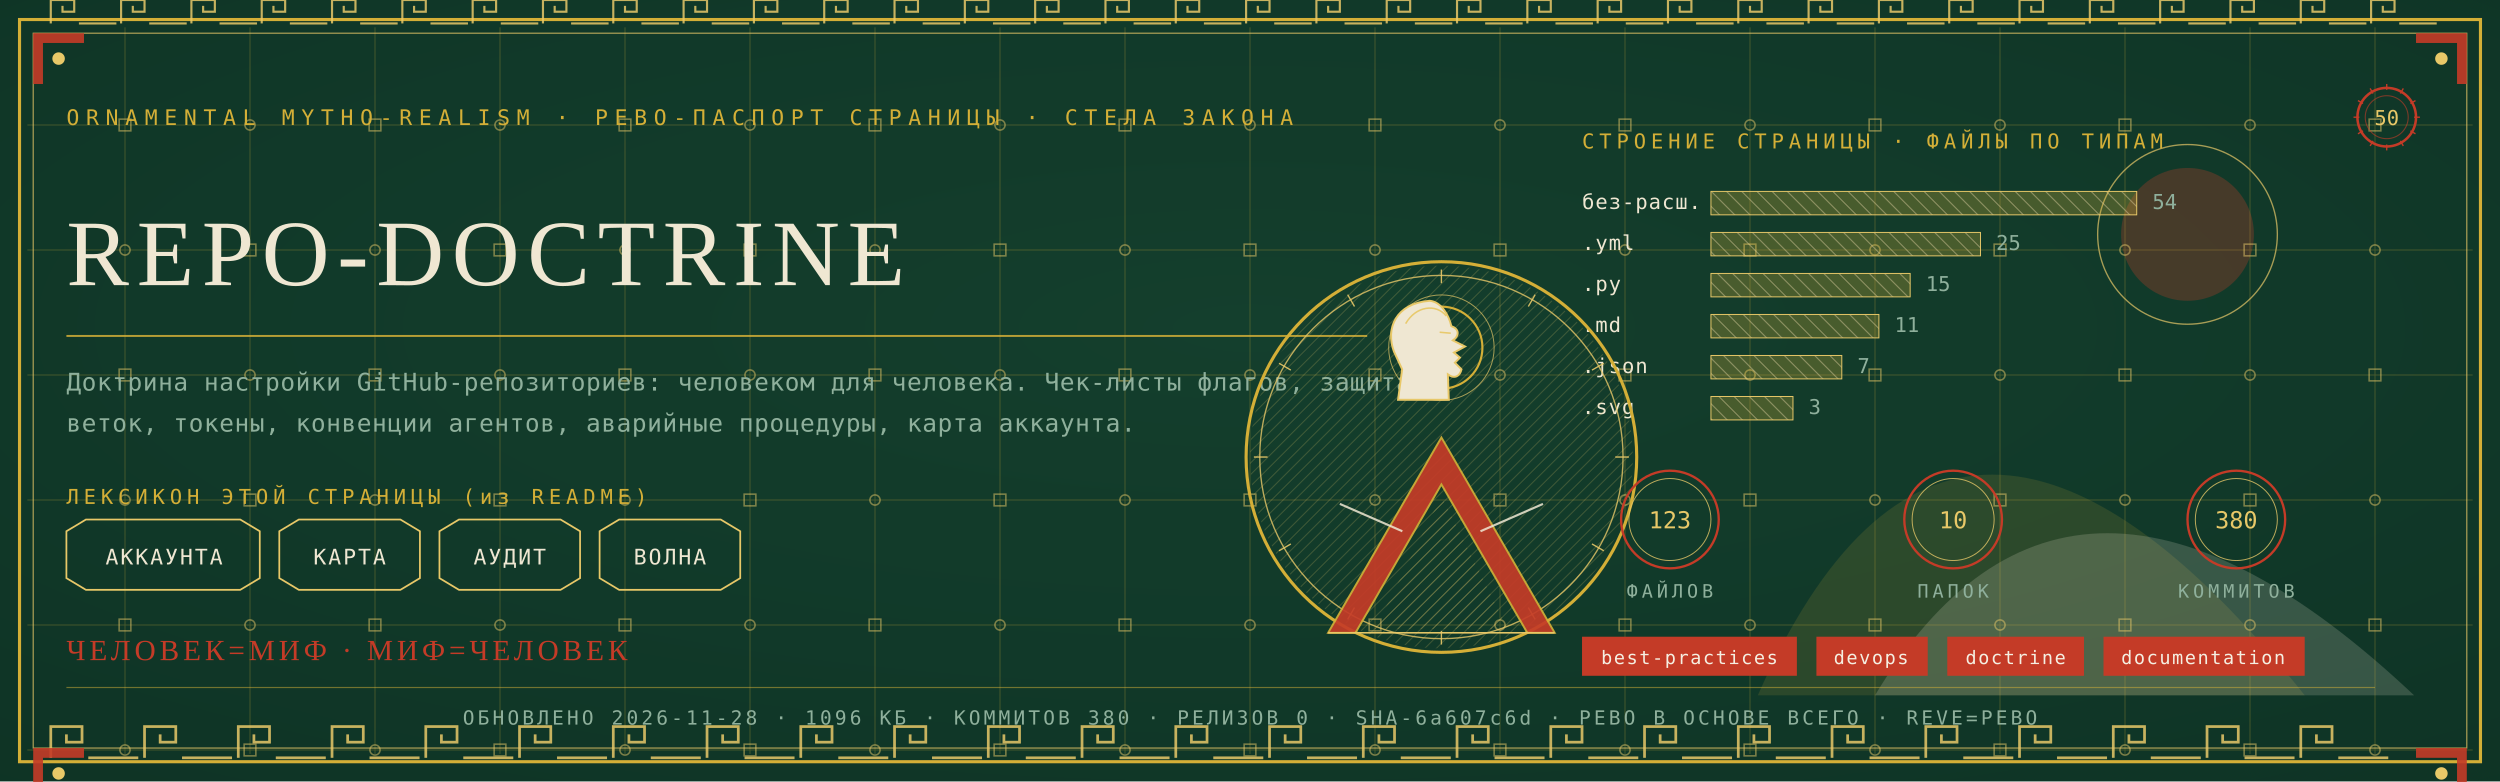
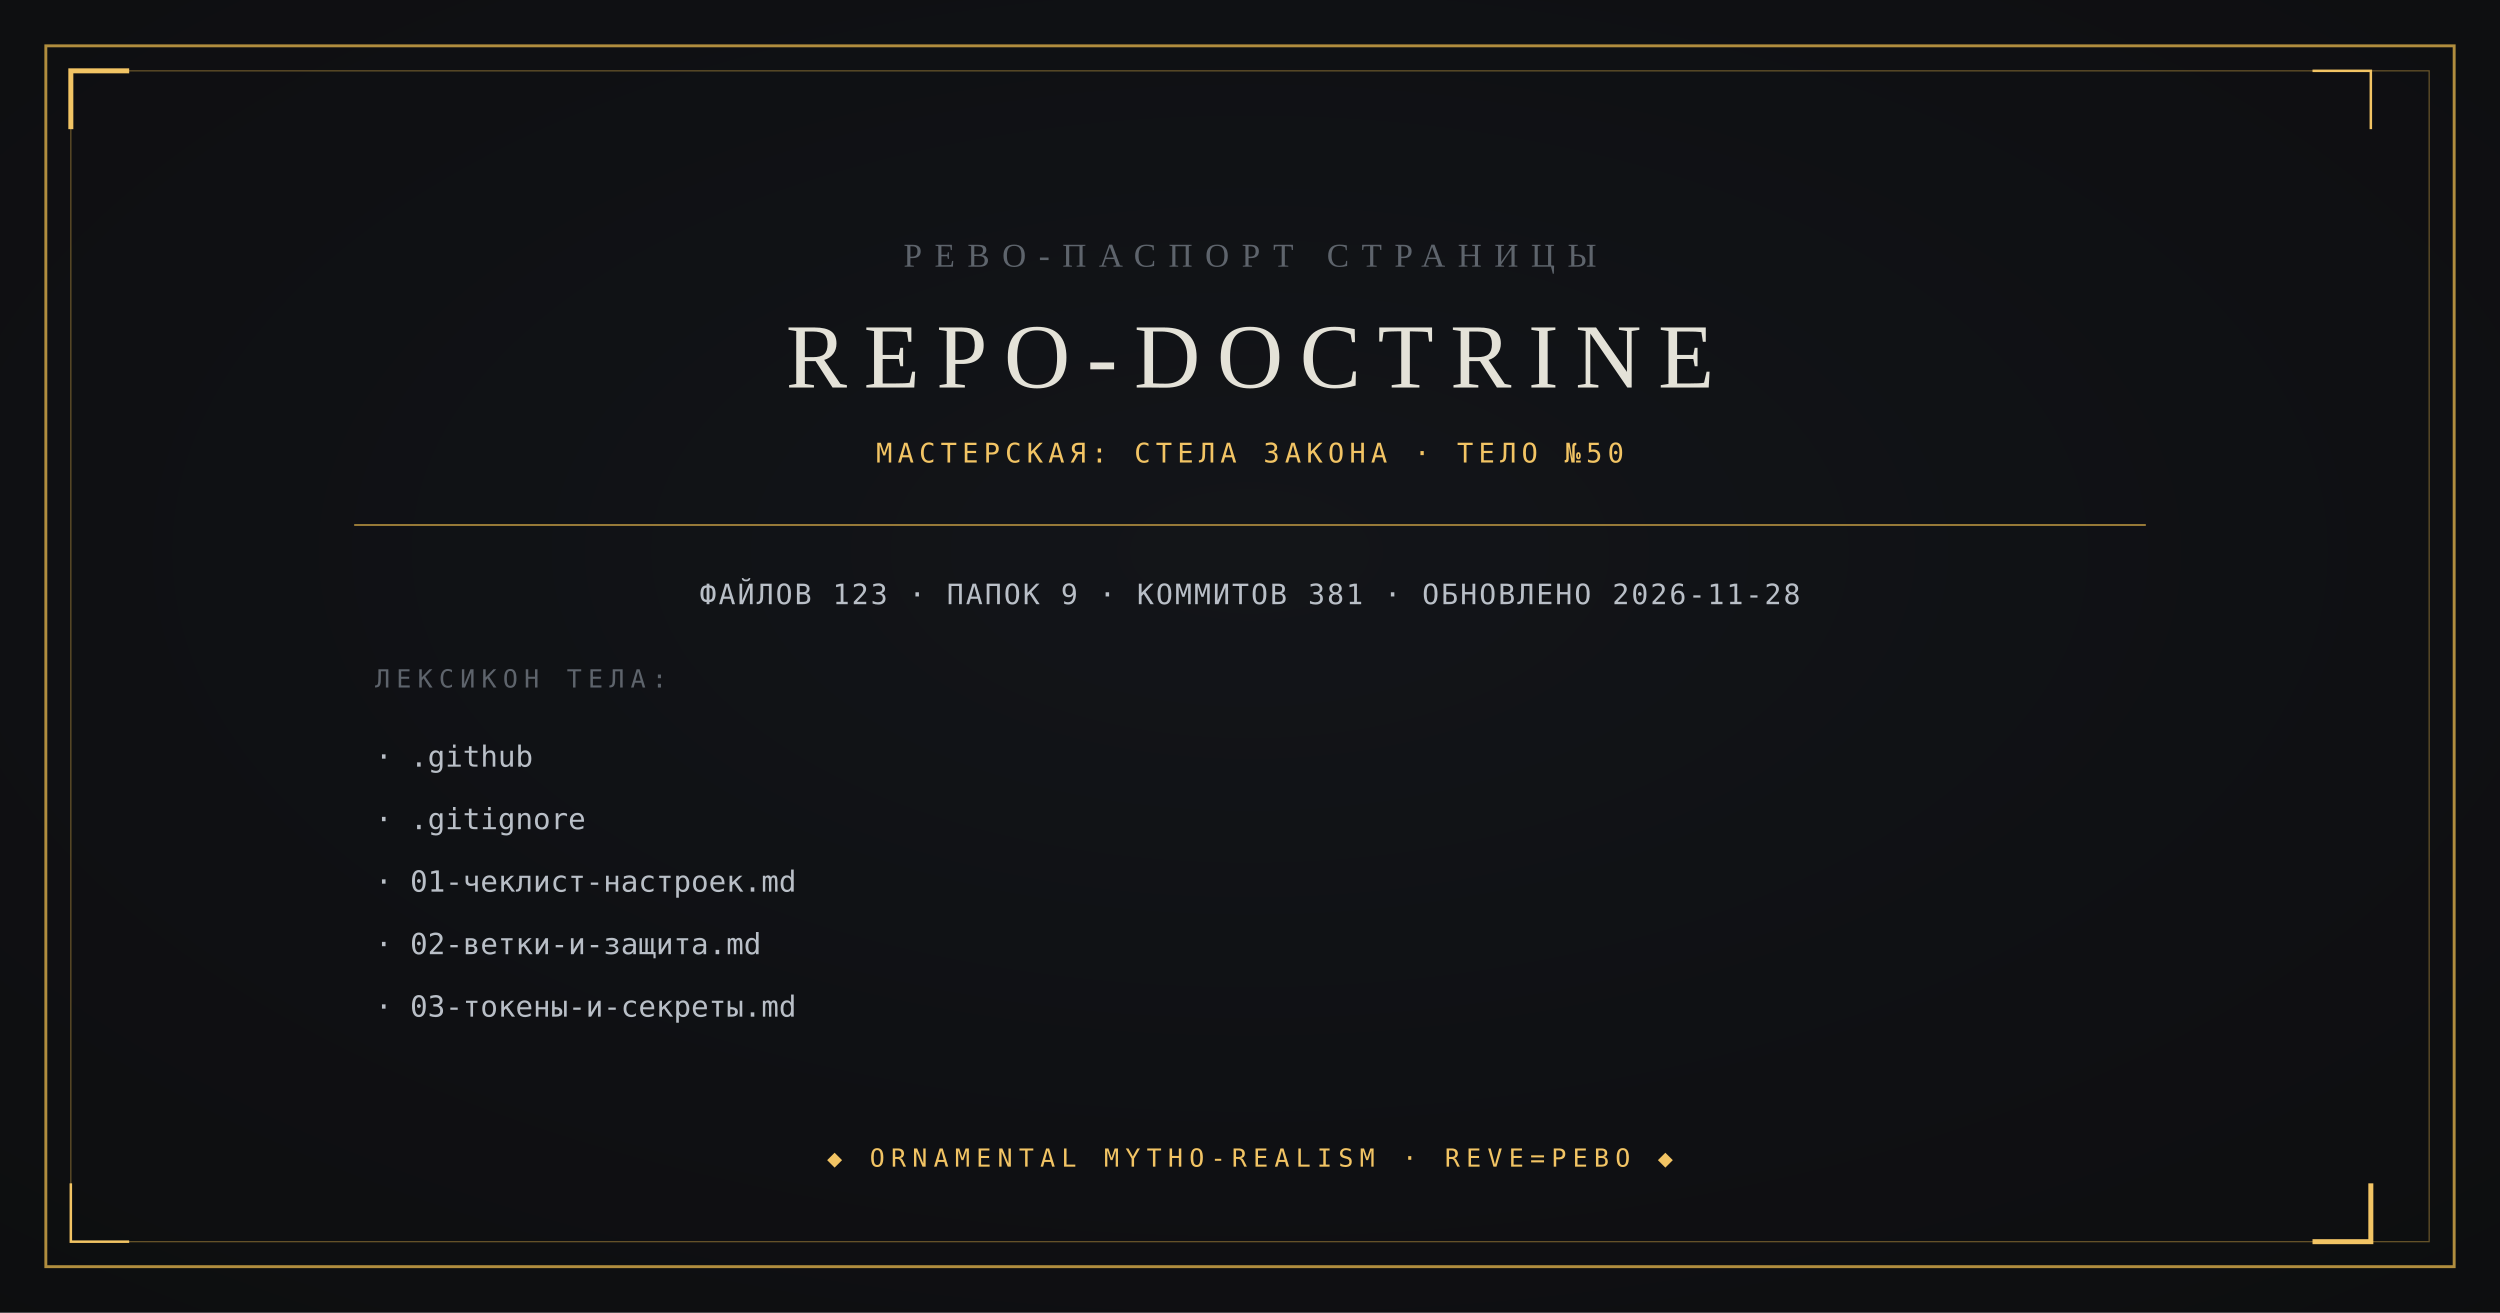
- <svg xmlns="http://www.w3.org/2000/svg" viewBox="0 0 1280 400" width="1280" height="400">
-   <defs>
-     <radialGradient id="rp50" cx="0.5" cy="0.42" r="1.1">
-       <stop offset="0" stop-color="#14402E" />
-       <stop offset="1" stop-color="#0C2E21" />
-     </radialGradient>
-     <pattern id="hatchm" width="4.2" height="4.2" patternUnits="userSpaceOnUse" patternTransform="rotate(45)">
-       <rect width="4.2" height="4.2" fill="none" />
-       <line x1="0" y1="0" x2="0" y2="4.2" stroke="#E8C868" stroke-width="0.5" />
-     </pattern>
-     <pattern id="hatchv" width="5.5" height="5.5" patternUnits="userSpaceOnUse" patternTransform="rotate(-45)">
-       <rect width="5.5" height="5.5" fill="none" />
-       <line x1="0" y1="0" x2="0" y2="5.5" stroke="#EFE7D2" stroke-width="0.5" />
-     </pattern>
-   </defs>
-   <rect width="1280" height="400" fill="#0C2E21" />
-   <rect width="1280" height="400" fill="url(#rp50)" opacity="0.94" />
-   <path d="M 900 356 Q 1000 130 1180 356 Z" fill="#D4AF37" opacity="0.14" />
-   <path d="M 960 356 Q 1060 190 1236 356 Z" fill="#EFE7D2" opacity="0.18" />
-   <circle cx="1120" cy="120" r="34" fill="#C43B27" opacity="0.30" />
-   <circle cx="1120" cy="120" r="46" fill="none" stroke="#E8C868" stroke-width="0.7" opacity="0.7" />
-   <g stroke="#D4AF37" stroke-width="0.45" opacity="0.30">
-     <line x1="64" y1="14" x2="64" y2="386" />
-     <line x1="128" y1="14" x2="128" y2="386" />
-     <line x1="192" y1="14" x2="192" y2="386" />
-     <line x1="256" y1="14" x2="256" y2="386" />
-     <line x1="320" y1="14" x2="320" y2="386" />
-     <line x1="384" y1="14" x2="384" y2="386" />
-     <line x1="448" y1="14" x2="448" y2="386" />
-     <line x1="512" y1="14" x2="512" y2="386" />
-     <line x1="576" y1="14" x2="576" y2="386" />
-     <line x1="640" y1="14" x2="640" y2="386" />
-     <line x1="704" y1="14" x2="704" y2="386" />
-     <line x1="768" y1="14" x2="768" y2="386" />
-     <line x1="832" y1="14" x2="832" y2="386" />
-     <line x1="896" y1="14" x2="896" y2="386" />
-     <line x1="960" y1="14" x2="960" y2="386" />
-     <line x1="1024" y1="14" x2="1024" y2="386" />
-     <line x1="1088" y1="14" x2="1088" y2="386" />
-     <line x1="1152" y1="14" x2="1152" y2="386" />
-     <line x1="1216" y1="14" x2="1216" y2="386" />
-     <line x1="14" y1="64" x2="1266" y2="64" />
-     <line x1="14" y1="128" x2="1266" y2="128" />
-     <line x1="14" y1="192" x2="1266" y2="192" />
-     <line x1="14" y1="256" x2="1266" y2="256" />
-     <line x1="14" y1="320" x2="1266" y2="320" />
-     <line x1="14" y1="384" x2="1266" y2="384" />
-   </g>
-   <g fill="none" stroke="#E8C868" stroke-width="0.8" opacity="0.5">
-     <rect x="61" y="61" width="6" height="6" />
-     <circle cx="64" cy="128" r="2.6" />
-     <rect x="61" y="189" width="6" height="6" />
-     <circle cx="64" cy="256" r="2.6" />
-     <rect x="61" y="317" width="6" height="6" />
-     <circle cx="64" cy="384" r="2.6" />
-     <circle cx="128" cy="64" r="2.6" />
-     <rect x="125" y="125" width="6" height="6" />
-     <circle cx="128" cy="192" r="2.6" />
-     <rect x="125" y="253" width="6" height="6" />
-     <circle cx="128" cy="320" r="2.6" />
-     <rect x="125" y="381" width="6" height="6" />
-     <rect x="189" y="61" width="6" height="6" />
-     <circle cx="192" cy="128" r="2.6" />
-     <rect x="189" y="189" width="6" height="6" />
-     <circle cx="192" cy="256" r="2.6" />
-     <rect x="189" y="317" width="6" height="6" />
-     <circle cx="192" cy="384" r="2.6" />
-     <circle cx="256" cy="64" r="2.6" />
-     <rect x="253" y="125" width="6" height="6" />
-     <circle cx="256" cy="192" r="2.6" />
-     <rect x="253" y="253" width="6" height="6" />
-     <circle cx="256" cy="320" r="2.6" />
-     <rect x="253" y="381" width="6" height="6" />
-     <rect x="317" y="61" width="6" height="6" />
-     <circle cx="320" cy="128" r="2.6" />
-     <rect x="317" y="189" width="6" height="6" />
-     <circle cx="320" cy="256" r="2.6" />
-     <rect x="317" y="317" width="6" height="6" />
-     <circle cx="320" cy="384" r="2.6" />
-     <circle cx="384" cy="64" r="2.6" />
-     <rect x="381" y="125" width="6" height="6" />
-     <circle cx="384" cy="192" r="2.6" />
-     <rect x="381" y="253" width="6" height="6" />
-     <circle cx="384" cy="320" r="2.6" />
-     <rect x="381" y="381" width="6" height="6" />
-     <rect x="445" y="61" width="6" height="6" />
-     <circle cx="448" cy="128" r="2.6" />
-     <rect x="445" y="189" width="6" height="6" />
-     <circle cx="448" cy="256" r="2.6" />
-     <rect x="445" y="317" width="6" height="6" />
-     <circle cx="448" cy="384" r="2.6" />
-     <circle cx="512" cy="64" r="2.6" />
-     <rect x="509" y="125" width="6" height="6" />
-     <circle cx="512" cy="192" r="2.6" />
-     <rect x="509" y="253" width="6" height="6" />
-     <circle cx="512" cy="320" r="2.6" />
-     <rect x="509" y="381" width="6" height="6" />
-     <rect x="573" y="61" width="6" height="6" />
-     <circle cx="576" cy="128" r="2.6" />
-     <rect x="573" y="189" width="6" height="6" />
-     <circle cx="576" cy="256" r="2.6" />
-     <rect x="573" y="317" width="6" height="6" />
-     <circle cx="576" cy="384" r="2.6" />
-     <circle cx="640" cy="64" r="2.6" />
-     <rect x="637" y="125" width="6" height="6" />
-     <circle cx="640" cy="192" r="2.6" />
-     <rect x="637" y="253" width="6" height="6" />
-     <circle cx="640" cy="320" r="2.6" />
-     <rect x="637" y="381" width="6" height="6" />
-     <rect x="701" y="61" width="6" height="6" />
-     <circle cx="704" cy="128" r="2.6" />
-     <rect x="701" y="189" width="6" height="6" />
-     <circle cx="704" cy="256" r="2.6" />
-     <rect x="701" y="317" width="6" height="6" />
-     <circle cx="704" cy="384" r="2.6" />
-     <circle cx="768" cy="64" r="2.6" />
-     <rect x="765" y="125" width="6" height="6" />
-     <circle cx="768" cy="192" r="2.6" />
-     <rect x="765" y="253" width="6" height="6" />
-     <circle cx="768" cy="320" r="2.6" />
-     <rect x="765" y="381" width="6" height="6" />
-     <rect x="829" y="61" width="6" height="6" />
-     <circle cx="832" cy="128" r="2.6" />
-     <rect x="829" y="189" width="6" height="6" />
-     <circle cx="832" cy="256" r="2.6" />
-     <rect x="829" y="317" width="6" height="6" />
-     <circle cx="832" cy="384" r="2.6" />
-     <circle cx="896" cy="64" r="2.6" />
-     <rect x="893" y="125" width="6" height="6" />
-     <circle cx="896" cy="192" r="2.6" />
-     <rect x="893" y="253" width="6" height="6" />
-     <circle cx="896" cy="320" r="2.6" />
-     <rect x="893" y="381" width="6" height="6" />
-     <rect x="957" y="61" width="6" height="6" />
-     <circle cx="960" cy="128" r="2.6" />
-     <rect x="957" y="189" width="6" height="6" />
-     <circle cx="960" cy="256" r="2.6" />
-     <rect x="957" y="317" width="6" height="6" />
-     <circle cx="960" cy="384" r="2.6" />
-     <circle cx="1024" cy="64" r="2.6" />
-     <rect x="1021" y="125" width="6" height="6" />
-     <circle cx="1024" cy="192" r="2.6" />
-     <rect x="1021" y="253" width="6" height="6" />
-     <circle cx="1024" cy="320" r="2.6" />
-     <rect x="1021" y="381" width="6" height="6" />
-     <rect x="1085" y="61" width="6" height="6" />
-     <circle cx="1088" cy="128" r="2.6" />
-     <rect x="1085" y="189" width="6" height="6" />
-     <circle cx="1088" cy="256" r="2.6" />
-     <rect x="1085" y="317" width="6" height="6" />
-     <circle cx="1088" cy="384" r="2.6" />
-     <circle cx="1152" cy="64" r="2.6" />
-     <rect x="1149" y="125" width="6" height="6" />
-     <circle cx="1152" cy="192" r="2.6" />
-     <rect x="1149" y="253" width="6" height="6" />
-     <circle cx="1152" cy="320" r="2.6" />
-     <rect x="1149" y="381" width="6" height="6" />
-     <rect x="1213" y="61" width="6" height="6" />
-     <circle cx="1216" cy="128" r="2.6" />
-     <rect x="1213" y="189" width="6" height="6" />
-     <circle cx="1216" cy="256" r="2.6" />
-     <rect x="1213" y="317" width="6" height="6" />
-     <circle cx="1216" cy="384" r="2.6" />
-   </g>
-   <rect x="10" y="10" width="1260" height="380" fill="none" stroke="#D4AF37" stroke-width="1.6" />
-   <rect x="17" y="17" width="1246" height="366" fill="none" stroke="#E8C868" stroke-width="0.6" opacity="0.75" />
-   <g fill="none" stroke="#E8C868" stroke-width="1.4" opacity="0.85">
-     <path d="M 26 388 L 26 372 L 42 372 L 42 380.0 L 34.0 380.0 L 34.0 376.0" />
-     <line x1="45.2" y1="388" x2="70.8" y2="388" />
-     <path d="M 74 388 L 74 372 L 90 372 L 90 380.0 L 82.0 380.0 L 82.0 376.0" />
-     <line x1="93.2" y1="388" x2="118.8" y2="388" />
-     <path d="M 122 388 L 122 372 L 138 372 L 138 380.0 L 130.0 380.0 L 130.0 376.0" />
-     <line x1="141.2" y1="388" x2="166.8" y2="388" />
-     <path d="M 170 388 L 170 372 L 186 372 L 186 380.0 L 178.0 380.0 L 178.0 376.0" />
-     <line x1="189.2" y1="388" x2="214.8" y2="388" />
-     <path d="M 218 388 L 218 372 L 234 372 L 234 380.0 L 226.0 380.0 L 226.0 376.0" />
-     <line x1="237.2" y1="388" x2="262.8" y2="388" />
-     <path d="M 266 388 L 266 372 L 282 372 L 282 380.0 L 274.0 380.0 L 274.0 376.0" />
-     <line x1="285.2" y1="388" x2="310.8" y2="388" />
-     <path d="M 314 388 L 314 372 L 330 372 L 330 380.0 L 322.0 380.0 L 322.0 376.0" />
-     <line x1="333.2" y1="388" x2="358.8" y2="388" />
-     <path d="M 362 388 L 362 372 L 378 372 L 378 380.0 L 370.0 380.0 L 370.0 376.0" />
-     <line x1="381.2" y1="388" x2="406.8" y2="388" />
-     <path d="M 410 388 L 410 372 L 426 372 L 426 380.0 L 418.0 380.0 L 418.0 376.0" />
-     <line x1="429.2" y1="388" x2="454.8" y2="388" />
-     <path d="M 458 388 L 458 372 L 474 372 L 474 380.0 L 466.0 380.0 L 466.0 376.0" />
-     <line x1="477.2" y1="388" x2="502.8" y2="388" />
-     <path d="M 506 388 L 506 372 L 522 372 L 522 380.0 L 514.0 380.0 L 514.0 376.0" />
-     <line x1="525.2" y1="388" x2="550.8" y2="388" />
-     <path d="M 554 388 L 554 372 L 570 372 L 570 380.0 L 562.0 380.0 L 562.0 376.0" />
-     <line x1="573.2" y1="388" x2="598.8" y2="388" />
-     <path d="M 602 388 L 602 372 L 618 372 L 618 380.0 L 610.0 380.0 L 610.0 376.0" />
-     <line x1="621.2" y1="388" x2="646.8" y2="388" />
-     <path d="M 650 388 L 650 372 L 666 372 L 666 380.0 L 658.0 380.0 L 658.0 376.0" />
-     <line x1="669.2" y1="388" x2="694.8" y2="388" />
-     <path d="M 698 388 L 698 372 L 714 372 L 714 380.0 L 706.0 380.0 L 706.0 376.0" />
-     <line x1="717.2" y1="388" x2="742.8" y2="388" />
-     <path d="M 746 388 L 746 372 L 762 372 L 762 380.0 L 754.0 380.0 L 754.0 376.0" />
-     <line x1="765.2" y1="388" x2="790.8" y2="388" />
-     <path d="M 794 388 L 794 372 L 810 372 L 810 380.0 L 802.0 380.0 L 802.0 376.0" />
-     <line x1="813.2" y1="388" x2="838.8" y2="388" />
-     <path d="M 842 388 L 842 372 L 858 372 L 858 380.0 L 850.0 380.0 L 850.0 376.0" />
-     <line x1="861.2" y1="388" x2="886.8" y2="388" />
-     <path d="M 890 388 L 890 372 L 906 372 L 906 380.0 L 898.0 380.0 L 898.0 376.0" />
-     <line x1="909.2" y1="388" x2="934.8" y2="388" />
-     <path d="M 938 388 L 938 372 L 954 372 L 954 380.0 L 946.0 380.0 L 946.0 376.0" />
-     <line x1="957.2" y1="388" x2="982.8" y2="388" />
-     <path d="M 986 388 L 986 372 L 1002 372 L 1002 380.0 L 994.0 380.0 L 994.0 376.0" />
-     <line x1="1005.2" y1="388" x2="1030.8" y2="388" />
-     <path d="M 1034 388 L 1034 372 L 1050 372 L 1050 380.0 L 1042.0 380.0 L 1042.0 376.0" />
-     <line x1="1053.2" y1="388" x2="1078.8" y2="388" />
-     <path d="M 1082 388 L 1082 372 L 1098 372 L 1098 380.0 L 1090.0 380.0 L 1090.0 376.0" />
-     <line x1="1101.2" y1="388" x2="1126.8" y2="388" />
-     <path d="M 1130 388 L 1130 372 L 1146 372 L 1146 380.0 L 1138.0 380.0 L 1138.0 376.0" />
-     <line x1="1149.2" y1="388" x2="1174.8" y2="388" />
-     <path d="M 1178 388 L 1178 372 L 1194 372 L 1194 380.0 L 1186.0 380.0 L 1186.0 376.0" />
-     <line x1="1197.2" y1="388" x2="1222.8" y2="388" />
-   </g>
-   <g fill="none" stroke="#E8C868" stroke-width="1.1" opacity="0.85">
-     <path d="M 26 12 L 26 0 L 38 0 L 38 6.0 L 32.0 6.0 L 32.0 3.0" />
-     <line x1="40.4" y1="12" x2="59.6" y2="12" />
-     <path d="M 62 12 L 62 0 L 74 0 L 74 6.0 L 68.0 6.0 L 68.0 3.0" />
-     <line x1="76.4" y1="12" x2="95.6" y2="12" />
-     <path d="M 98 12 L 98 0 L 110 0 L 110 6.0 L 104.0 6.0 L 104.0 3.0" />
-     <line x1="112.4" y1="12" x2="131.6" y2="12" />
-     <path d="M 134 12 L 134 0 L 146 0 L 146 6.0 L 140.0 6.0 L 140.0 3.0" />
-     <line x1="148.4" y1="12" x2="167.6" y2="12" />
-     <path d="M 170 12 L 170 0 L 182 0 L 182 6.0 L 176.0 6.0 L 176.0 3.0" />
-     <line x1="184.4" y1="12" x2="203.6" y2="12" />
-     <path d="M 206 12 L 206 0 L 218 0 L 218 6.0 L 212.0 6.0 L 212.0 3.0" />
-     <line x1="220.4" y1="12" x2="239.6" y2="12" />
-     <path d="M 242 12 L 242 0 L 254 0 L 254 6.0 L 248.0 6.0 L 248.0 3.0" />
-     <line x1="256.4" y1="12" x2="275.6" y2="12" />
-     <path d="M 278 12 L 278 0 L 290 0 L 290 6.0 L 284.0 6.0 L 284.0 3.0" />
-     <line x1="292.4" y1="12" x2="311.6" y2="12" />
-     <path d="M 314 12 L 314 0 L 326 0 L 326 6.0 L 320.0 6.0 L 320.0 3.0" />
-     <line x1="328.4" y1="12" x2="347.6" y2="12" />
-     <path d="M 350 12 L 350 0 L 362 0 L 362 6.0 L 356.0 6.0 L 356.0 3.0" />
-     <line x1="364.4" y1="12" x2="383.6" y2="12" />
-     <path d="M 386 12 L 386 0 L 398 0 L 398 6.0 L 392.0 6.0 L 392.0 3.0" />
-     <line x1="400.4" y1="12" x2="419.6" y2="12" />
-     <path d="M 422 12 L 422 0 L 434 0 L 434 6.0 L 428.0 6.0 L 428.0 3.0" />
-     <line x1="436.4" y1="12" x2="455.6" y2="12" />
-     <path d="M 458 12 L 458 0 L 470 0 L 470 6.0 L 464.0 6.0 L 464.0 3.0" />
-     <line x1="472.4" y1="12" x2="491.6" y2="12" />
-     <path d="M 494 12 L 494 0 L 506 0 L 506 6.0 L 500.0 6.0 L 500.0 3.0" />
-     <line x1="508.4" y1="12" x2="527.6" y2="12" />
-     <path d="M 530 12 L 530 0 L 542 0 L 542 6.0 L 536.0 6.0 L 536.0 3.0" />
-     <line x1="544.4" y1="12" x2="563.6" y2="12" />
-     <path d="M 566 12 L 566 0 L 578 0 L 578 6.0 L 572.0 6.0 L 572.0 3.0" />
-     <line x1="580.4" y1="12" x2="599.6" y2="12" />
-     <path d="M 602 12 L 602 0 L 614 0 L 614 6.0 L 608.0 6.0 L 608.0 3.0" />
-     <line x1="616.4" y1="12" x2="635.6" y2="12" />
-     <path d="M 638 12 L 638 0 L 650 0 L 650 6.0 L 644.0 6.0 L 644.0 3.0" />
-     <line x1="652.4" y1="12" x2="671.6" y2="12" />
-     <path d="M 674 12 L 674 0 L 686 0 L 686 6.0 L 680.0 6.0 L 680.0 3.0" />
-     <line x1="688.4" y1="12" x2="707.6" y2="12" />
-     <path d="M 710 12 L 710 0 L 722 0 L 722 6.0 L 716.0 6.0 L 716.0 3.0" />
-     <line x1="724.4" y1="12" x2="743.6" y2="12" />
-     <path d="M 746 12 L 746 0 L 758 0 L 758 6.0 L 752.0 6.0 L 752.0 3.0" />
-     <line x1="760.4" y1="12" x2="779.6" y2="12" />
-     <path d="M 782 12 L 782 0 L 794 0 L 794 6.0 L 788.0 6.0 L 788.0 3.0" />
-     <line x1="796.4" y1="12" x2="815.6" y2="12" />
-     <path d="M 818 12 L 818 0 L 830 0 L 830 6.0 L 824.0 6.0 L 824.0 3.0" />
-     <line x1="832.4" y1="12" x2="851.6" y2="12" />
-     <path d="M 854 12 L 854 0 L 866 0 L 866 6.0 L 860.0 6.0 L 860.0 3.0" />
-     <line x1="868.4" y1="12" x2="887.6" y2="12" />
-     <path d="M 890 12 L 890 0 L 902 0 L 902 6.0 L 896.0 6.0 L 896.0 3.0" />
-     <line x1="904.4" y1="12" x2="923.6" y2="12" />
-     <path d="M 926 12 L 926 0 L 938 0 L 938 6.0 L 932.0 6.0 L 932.0 3.0" />
-     <line x1="940.4" y1="12" x2="959.6" y2="12" />
-     <path d="M 962 12 L 962 0 L 974 0 L 974 6.0 L 968.0 6.0 L 968.0 3.0" />
-     <line x1="976.4" y1="12" x2="995.6" y2="12" />
-     <path d="M 998 12 L 998 0 L 1010 0 L 1010 6.0 L 1004.0 6.0 L 1004.0 3.0" />
-     <line x1="1012.4" y1="12" x2="1031.6" y2="12" />
-     <path d="M 1034 12 L 1034 0 L 1046 0 L 1046 6.0 L 1040.0 6.0 L 1040.0 3.0" />
-     <line x1="1048.4" y1="12" x2="1067.6" y2="12" />
-     <path d="M 1070 12 L 1070 0 L 1082 0 L 1082 6.0 L 1076.0 6.0 L 1076.0 3.0" />
-     <line x1="1084.4" y1="12" x2="1103.6" y2="12" />
-     <path d="M 1106 12 L 1106 0 L 1118 0 L 1118 6.0 L 1112.0 6.0 L 1112.0 3.0" />
-     <line x1="1120.4" y1="12" x2="1139.6" y2="12" />
-     <path d="M 1142 12 L 1142 0 L 1154 0 L 1154 6.0 L 1148.0 6.0 L 1148.0 3.0" />
-     <line x1="1156.4" y1="12" x2="1175.6" y2="12" />
-     <path d="M 1178 12 L 1178 0 L 1190 0 L 1190 6.0 L 1184.0 6.0 L 1184.0 3.0" />
-     <line x1="1192.4" y1="12" x2="1211.6" y2="12" />
-     <path d="M 1214 12 L 1214 0 L 1226 0 L 1226 6.0 L 1220.0 6.0 L 1220.0 3.0" />
-     <line x1="1228.4" y1="12" x2="1247.6" y2="12" />
-   </g>
-   <g transform="translate(17,17) scale(1,1)">
-     <path d="M 0 0 L 26 0 L 26 5 L 5 5 L 5 26 L 0 26 Z" fill="#C43B27" opacity="0.9" />
-     <circle cx="13" cy="13" r="3.2" fill="#E8C868" />
-   </g>
-   <g transform="translate(1263,17) scale(-1,1)">
-     <path d="M 0 0 L 26 0 L 26 5 L 5 5 L 5 26 L 0 26 Z" fill="#C43B27" opacity="0.9" />
-     <circle cx="13" cy="13" r="3.2" fill="#E8C868" />
-   </g>
-   <g transform="translate(17,383) scale(1,1)">
-     <path d="M 0 0 L 26 0 L 26 5 L 5 5 L 5 26 L 0 26 Z" fill="#C43B27" opacity="0.9" />
-     <circle cx="13" cy="13" r="3.2" fill="#E8C868" />
-   </g>
-   <g transform="translate(1263,383) scale(-1,1)">
-     <path d="M 0 0 L 26 0 L 26 5 L 5 5 L 5 26 L 0 26 Z" fill="#C43B27" opacity="0.9" />
-     <circle cx="13" cy="13" r="3.2" fill="#E8C868" />
-   </g>
-   <text x="34" y="64" font-family="'Cascadia Mono', ui-monospace, Consolas, monospace" font-size="11" fill="#D4AF37" letter-spacing="3.4">ORNAMENTAL MYTHO-REALISM · РЕВО-ПАСПОРТ СТРАНИЦЫ · СТЕЛА ЗАКОНА</text>
-   <g transform="translate(1222,60)">
-     <circle r="15" fill="none" stroke="#C43B27" stroke-width="1.3" />
-     <circle r="11" fill="none" stroke="#C43B27" stroke-width="0.55" opacity="0.6" />
-     <text y="4" text-anchor="middle" font-family="'Cascadia Mono', ui-monospace, Consolas, monospace" font-size="10.5" fill="#E8C868">50</text>
-     <g stroke="#C43B27" stroke-width="0.7">
-       <line x1="0" y1="-17" x2="0" y2="-14" transform="rotate(0)" />
-       <line x1="0" y1="-17" x2="0" y2="-14" transform="rotate(30)" />
-       <line x1="0" y1="-17" x2="0" y2="-14" transform="rotate(60)" />
-       <line x1="0" y1="-17" x2="0" y2="-14" transform="rotate(90)" />
-       <line x1="0" y1="-17" x2="0" y2="-14" transform="rotate(120)" />
-       <line x1="0" y1="-17" x2="0" y2="-14" transform="rotate(150)" />
-       <line x1="0" y1="-17" x2="0" y2="-14" transform="rotate(180)" />
-       <line x1="0" y1="-17" x2="0" y2="-14" transform="rotate(210)" />
-       <line x1="0" y1="-17" x2="0" y2="-14" transform="rotate(240)" />
-       <line x1="0" y1="-17" x2="0" y2="-14" transform="rotate(270)" />
-       <line x1="0" y1="-17" x2="0" y2="-14" transform="rotate(300)" />
-       <line x1="0" y1="-17" x2="0" y2="-14" transform="rotate(330)" />
-     </g>
-   </g>
-   <text x="34" y="146" font-family="Georgia, 'Times New Roman', serif" font-size="48.0" fill="#EFE7D2" letter-spacing="4">REPO-DOCTRINE</text>
-   <line x1="34" y1="172" x2="700" y2="172" stroke="#D4AF37" stroke-width="1" opacity="0.85" />
-   <text x="34" y="200" font-family="'Cascadia Mono', ui-monospace, Consolas, monospace" font-size="12.5" fill="#8FB09C" letter-spacing="0.3">Доктрина настройки GitHub-репозиториев: человеком для человека. Чек-листы флагов, защита</text>
-   <text x="34" y="221" font-family="'Cascadia Mono', ui-monospace, Consolas, monospace" font-size="12.5" fill="#8FB09C" letter-spacing="0.3">веток, токены, конвенции агентов, аварийные процедуры, карта аккаунта.</text>
-   <text x="34" y="258" font-family="'Cascadia Mono', ui-monospace, Consolas, monospace" font-size="10.5" fill="#D4AF37" letter-spacing="2.5">ЛЕКСИКОН ЭТОЙ СТРАНИЦЫ (из README)</text>
-   <path d="M 34 272 L 44 266 L 123 266 L 133 272 L 133 296 L 123 302 L 44 302 L 34 296 Z" fill="none" stroke="#E8C868" stroke-width="0.9" />
-   <text x="84" y="289" text-anchor="middle" font-family="'Cascadia Mono', ui-monospace, Consolas, monospace" font-size="11" fill="#EFE7D2" letter-spacing="1">АККАУНТА</text>
-   <path d="M 143 272 L 153 266 L 205 266 L 215 272 L 215 296 L 205 302 L 153 302 L 143 296 Z" fill="none" stroke="#E8C868" stroke-width="0.9" />
-   <text x="179" y="289" text-anchor="middle" font-family="'Cascadia Mono', ui-monospace, Consolas, monospace" font-size="11" fill="#EFE7D2" letter-spacing="1">КАРТА</text>
-   <path d="M 225 272 L 235 266 L 287 266 L 297 272 L 297 296 L 287 302 L 235 302 L 225 296 Z" fill="none" stroke="#E8C868" stroke-width="0.9" />
-   <text x="261" y="289" text-anchor="middle" font-family="'Cascadia Mono', ui-monospace, Consolas, monospace" font-size="11" fill="#EFE7D2" letter-spacing="1">АУДИТ</text>
-   <path d="M 307 272 L 317 266 L 369 266 L 379 272 L 379 296 L 369 302 L 317 302 L 307 296 Z" fill="none" stroke="#E8C868" stroke-width="0.9" />
-   <text x="343" y="289" text-anchor="middle" font-family="'Cascadia Mono', ui-monospace, Consolas, monospace" font-size="11" fill="#EFE7D2" letter-spacing="1">ВОЛНА</text>
-   <text x="810" y="76" font-family="'Cascadia Mono', ui-monospace, Consolas, monospace" font-size="10.5" fill="#D4AF37" letter-spacing="2.5">СТРОЕНИЕ СТРАНИЦЫ · ФАЙЛЫ ПО ТИПАМ</text>
-   <text x="810" y="107" font-family="'Cascadia Mono', ui-monospace, Consolas, monospace" font-size="10.5" fill="#EFE7D2" letter-spacing="0.5">без-расш.</text>
-   <rect x="876" y="98" width="218" height="12" fill="url(#hatchv)" opacity="0.9" />
-   <rect x="876" y="98" width="218" height="12" fill="#D4AF37" opacity="0.28" />
-   <rect x="876" y="98" width="218" height="12" fill="none" stroke="#E8C868" stroke-width="0.5" />
-   <text x="1102" y="107" font-family="'Cascadia Mono', ui-monospace, Consolas, monospace" font-size="10.5" fill="#8FB09C">54</text>
-   <text x="810" y="128" font-family="'Cascadia Mono', ui-monospace, Consolas, monospace" font-size="10.5" fill="#EFE7D2" letter-spacing="0.5">.yml</text>
-   <rect x="876" y="119" width="138" height="12" fill="url(#hatchv)" opacity="0.9" />
-   <rect x="876" y="119" width="138" height="12" fill="#D4AF37" opacity="0.28" />
-   <rect x="876" y="119" width="138" height="12" fill="none" stroke="#E8C868" stroke-width="0.5" />
-   <text x="1022" y="128" font-family="'Cascadia Mono', ui-monospace, Consolas, monospace" font-size="10.5" fill="#8FB09C">25</text>
-   <text x="810" y="149" font-family="'Cascadia Mono', ui-monospace, Consolas, monospace" font-size="10.5" fill="#EFE7D2" letter-spacing="0.5">.py</text>
-   <rect x="876" y="140" width="102" height="12" fill="url(#hatchv)" opacity="0.9" />
-   <rect x="876" y="140" width="102" height="12" fill="#D4AF37" opacity="0.28" />
-   <rect x="876" y="140" width="102" height="12" fill="none" stroke="#E8C868" stroke-width="0.5" />
-   <text x="986" y="149" font-family="'Cascadia Mono', ui-monospace, Consolas, monospace" font-size="10.5" fill="#8FB09C">15</text>
-   <text x="810" y="170" font-family="'Cascadia Mono', ui-monospace, Consolas, monospace" font-size="10.5" fill="#EFE7D2" letter-spacing="0.5">.md</text>
-   <rect x="876" y="161" width="86" height="12" fill="url(#hatchv)" opacity="0.9" />
-   <rect x="876" y="161" width="86" height="12" fill="#D4AF37" opacity="0.28" />
-   <rect x="876" y="161" width="86" height="12" fill="none" stroke="#E8C868" stroke-width="0.5" />
-   <text x="970" y="170" font-family="'Cascadia Mono', ui-monospace, Consolas, monospace" font-size="10.5" fill="#8FB09C">11</text>
-   <text x="810" y="191" font-family="'Cascadia Mono', ui-monospace, Consolas, monospace" font-size="10.5" fill="#EFE7D2" letter-spacing="0.5">.json</text>
-   <rect x="876" y="182" width="67" height="12" fill="url(#hatchv)" opacity="0.9" />
-   <rect x="876" y="182" width="67" height="12" fill="#D4AF37" opacity="0.28" />
-   <rect x="876" y="182" width="67" height="12" fill="none" stroke="#E8C868" stroke-width="0.5" />
-   <text x="951" y="191" font-family="'Cascadia Mono', ui-monospace, Consolas, monospace" font-size="10.5" fill="#8FB09C">7</text>
-   <text x="810" y="212" font-family="'Cascadia Mono', ui-monospace, Consolas, monospace" font-size="10.5" fill="#EFE7D2" letter-spacing="0.5">.svg</text>
-   <rect x="876" y="203" width="42" height="12" fill="url(#hatchv)" opacity="0.9" />
-   <rect x="876" y="203" width="42" height="12" fill="#D4AF37" opacity="0.28" />
-   <rect x="876" y="203" width="42" height="12" fill="none" stroke="#E8C868" stroke-width="0.5" />
-   <text x="926" y="212" font-family="'Cascadia Mono', ui-monospace, Consolas, monospace" font-size="10.5" fill="#8FB09C">3</text>
-   <g transform="translate(738,234)">
-     <circle r="100" fill="none" stroke="#D4AF37" stroke-width="1.6" />
-     <circle r="93" fill="none" stroke="#E8C868" stroke-width="0.7" opacity="0.8" />
-     <circle r="98" fill="url(#hatchm)" opacity="0.4" />
-     <g stroke="#E8C868" stroke-width="0.7" opacity="0.9">
-       <line x1="0" y1="-96" x2="0" y2="-89" transform="rotate(0)" />
-       <line x1="0" y1="-96" x2="0" y2="-89" transform="rotate(30)" />
-       <line x1="0" y1="-96" x2="0" y2="-89" transform="rotate(60)" />
-       <line x1="0" y1="-96" x2="0" y2="-89" transform="rotate(90)" />
-       <line x1="0" y1="-96" x2="0" y2="-89" transform="rotate(120)" />
-       <line x1="0" y1="-96" x2="0" y2="-89" transform="rotate(150)" />
-       <line x1="0" y1="-96" x2="0" y2="-89" transform="rotate(180)" />
-       <line x1="0" y1="-96" x2="0" y2="-89" transform="rotate(210)" />
-       <line x1="0" y1="-96" x2="0" y2="-89" transform="rotate(240)" />
-       <line x1="0" y1="-96" x2="0" y2="-89" transform="rotate(270)" />
-       <line x1="0" y1="-96" x2="0" y2="-89" transform="rotate(300)" />
-       <line x1="0" y1="-96" x2="0" y2="-89" transform="rotate(330)" />
-     </g>
-     <circle cy="-56" r="21" fill="none" stroke="#D4AF37" stroke-width="1.1" />
-     <circle cy="-56" r="27" fill="none" stroke="#E8C868" stroke-width="0.5" opacity="0.7" />
-     <path d="M -6.0 -80.0 C -23.5 -78.7 -28.7 -65.7 -24.3 -54.0 L -20.1 -44.9 L -22.2 -29.3 L 3.8 -29.3 L 3.3 -42.3 C 6.9 -39.7 9.5 -41.5 10.3 -44.9 L 6.9 -48.3 L 9.5 -50.9 L 6.4 -53.5 L 12.1 -56.6 L 5.9 -59.7 C 9.5 -62.3 9.0 -65.7 5.1 -67.0 C 3.8 -72.7 -0.1 -79.5 -6.0 -80.0 Z" fill="#EFE7D2" stroke="#E8C868" stroke-width="1.0" />
-     <g fill="none" stroke="#E8C868" stroke-width="0.8" opacity="0.95">
-       <path d="M -18.3 -68.3 C -13.1 -77.4 -2.7 -78.7 2.5 -72.2" />
-       <path d="M -0.9 -63.9 L 4.8 -63.4" />
-     </g>
-     <path d="M -58.0 90.0 L 0 -10.0 L 58.0 90.0 L 44.0 90.0 L 0 14.0 L -44.0 90.0 Z" fill="#C43B27" opacity="0.92" stroke="#D4AF37" stroke-width="1.0" />
-     <path d="M -34.0 88.0 L 0 20.0 L 34.0 88.0" fill="url(#hatchm)" opacity="0.5" stroke="none" />
-     <path d="M -58.0 90.0 L 58.0 90.0" fill="none" stroke="#E8C868" stroke-width="0.8" />
-     <path d="M -52.0 24.0 L -20.0 38.0" fill="none" stroke="#EFE7D2" stroke-width="1.1" opacity="0.85" />
-     <path d="M 52.0 24.0 L 20.0 38.0" fill="none" stroke="#EFE7D2" stroke-width="1.1" opacity="0.85" />
-   </g>
-   <g transform="translate(855,266)">
-     <circle r="25" fill="none" stroke="#C43B27" stroke-width="1.2" />
-     <circle r="21" fill="none" stroke="#E8C868" stroke-width="0.5" opacity="0.8" />
-     <text y="4.5" text-anchor="middle" font-family="'Cascadia Mono', ui-monospace, Consolas, monospace" font-size="12" fill="#E8C868">123</text>
-     <text y="40" text-anchor="middle" font-family="'Cascadia Mono', ui-monospace, Consolas, monospace" font-size="9.5" fill="#8FB09C" letter-spacing="2">ФАЙЛОВ</text>
-   </g>
-   <g transform="translate(1000,266)">
-     <circle r="25" fill="none" stroke="#C43B27" stroke-width="1.2" />
-     <circle r="21" fill="none" stroke="#E8C868" stroke-width="0.5" opacity="0.8" />
-     <text y="4.5" text-anchor="middle" font-family="'Cascadia Mono', ui-monospace, Consolas, monospace" font-size="12" fill="#E8C868">10</text>
-     <text y="40" text-anchor="middle" font-family="'Cascadia Mono', ui-monospace, Consolas, monospace" font-size="9.5" fill="#8FB09C" letter-spacing="2">ПАПОК</text>
-   </g>
-   <g transform="translate(1145,266)">
-     <circle r="25" fill="none" stroke="#C43B27" stroke-width="1.2" />
-     <circle r="21" fill="none" stroke="#E8C868" stroke-width="0.5" opacity="0.8" />
-     <text y="4.5" text-anchor="middle" font-family="'Cascadia Mono', ui-monospace, Consolas, monospace" font-size="12" fill="#E8C868">380</text>
-     <text y="40" text-anchor="middle" font-family="'Cascadia Mono', ui-monospace, Consolas, monospace" font-size="9.5" fill="#8FB09C" letter-spacing="2">КОММИТОВ</text>
-   </g>
-   <rect x="810" y="326" rx="0" width="110" height="20" fill="#C43B27" />
-   <text x="865" y="340" text-anchor="middle" font-family="'Cascadia Mono', ui-monospace, Consolas, monospace" font-size="9.5" fill="#F5EFE2" letter-spacing="0.8">best-practices</text>
-   <rect x="930" y="326" rx="0" width="57" height="20" fill="#C43B27" />
-   <text x="958" y="340" text-anchor="middle" font-family="'Cascadia Mono', ui-monospace, Consolas, monospace" font-size="9.5" fill="#F5EFE2" letter-spacing="0.8">devops</text>
-   <rect x="997" y="326" rx="0" width="70" height="20" fill="#C43B27" />
-   <text x="1032" y="340" text-anchor="middle" font-family="'Cascadia Mono', ui-monospace, Consolas, monospace" font-size="9.5" fill="#F5EFE2" letter-spacing="0.8">doctrine</text>
-   <rect x="1077" y="326" rx="0" width="103" height="20" fill="#C43B27" />
-   <text x="1128" y="340" text-anchor="middle" font-family="'Cascadia Mono', ui-monospace, Consolas, monospace" font-size="9.5" fill="#F5EFE2" letter-spacing="0.8">documentation</text>
-   <text x="34" y="338" font-family="Georgia, 'Times New Roman', serif" font-size="15" fill="#C43B27" letter-spacing="2">ЧЕЛОВЕК=МИФ · МИФ=ЧЕЛОВЕК</text>
-   <line x1="34" y1="352" x2="1216" y2="352" stroke="#D4AF37" stroke-width="0.6" opacity="0.5" />
-   <text x="640" y="371" text-anchor="middle" font-family="'Cascadia Mono', ui-monospace, Consolas, monospace" font-size="10" fill="#8FB09C" letter-spacing="1.6">ОБНОВЛЕНО 2026-11-28 · 1096 КБ · КОММИТОВ 380 · РЕЛИЗОВ 0 · SHA-6a607c6d · РЕВО В ОСНОВЕ ВСЕГО · REVE=РЕВО</text>
+ <svg xmlns="http://www.w3.org/2000/svg" viewBox="0 0 1200 630" width="1200" height="630">
+   <rect width="1200" height="630" fill="#0B0C0E" />
+   <radialGradient id="v" cx="0.5" cy="0.42" r="0.95">
+     <stop offset="0" stop-color="#14161A" />
+     <stop offset="1" stop-color="#0B0C0E" />
+   </radialGradient>
+   <rect width="1200" height="630" fill="url(#v)" opacity="0.9" />
+   <rect x="22" y="22" width="1156" height="586" fill="none" stroke="#B08D3E" stroke-width="1.4" />
+   <rect x="34" y="34" width="1132" height="562" fill="none" stroke="#B08D3E" stroke-width="0.6" opacity="0.55" />
+   <path d="M 34 62 L 34 34 L 62 34" fill="none" stroke="#F2C464" stroke-width="2.4" />
+   <path d="M 1138 568 L 1138 596 L 1110 596" fill="none" stroke="#F2C464" stroke-width="2.4" />
+   <path d="M 1138 62 L 1138 34 L 1110 34" fill="none" stroke="#F2C464" stroke-width="1.2" />
+   <path d="M 62 596 L 34 596 L 34 568" fill="none" stroke="#F2C464" stroke-width="1.2" />
+   <text x="600" y="128" text-anchor="middle" font-family="Georgia, 'Times New Roman', serif" font-size="16" fill="#5E646C" letter-spacing="6">РЕВО-ПАСПОРТ СТРАНИЦЫ</text>
+   <text x="600" y="186" text-anchor="middle" font-family="Georgia, 'Times New Roman', serif" font-size="44" fill="#E4E2D8" letter-spacing="8">REPO-DOCTRINE</text>
+   <text x="600" y="222" text-anchor="middle" font-family="ui-monospace, Consolas, monospace" font-size="13" fill="#F2C464" letter-spacing="2.5">МАСТЕРСКАЯ: СТЕЛА ЗАКОНА · ТЕЛО №50</text>
+   <line x1="170" y1="252" x2="1030" y2="252" stroke="#B08D3E" stroke-width="0.8" />
+   <text x="600" y="290" text-anchor="middle" font-family="ui-monospace, Consolas, monospace" font-size="13.5" fill="#B9BFC7" letter-spacing="1">ФАЙЛОВ 123 · ПАПОК 9 · КОММИТОВ 381 · ОБНОВЛЕНО 2026-11-28</text>
+   <text x="180" y="330" font-family="ui-monospace, Consolas, monospace" font-size="12" fill="#5E646C" letter-spacing="3">ЛЕКСИКОН ТЕЛА:</text>
+   <text x="180" y="368" font-family="ui-monospace, Consolas, monospace" font-size="14" fill="#B9BFC7">· .github</text>
+   <text x="180" y="398" font-family="ui-monospace, Consolas, monospace" font-size="14" fill="#B9BFC7">· .gitignore</text>
+   <text x="180" y="428" font-family="ui-monospace, Consolas, monospace" font-size="14" fill="#B9BFC7">· 01-чеклист-настроек.md</text>
+   <text x="180" y="458" font-family="ui-monospace, Consolas, monospace" font-size="14" fill="#B9BFC7">· 02-ветки-и-защита.md</text>
+   <text x="180" y="488" font-family="ui-monospace, Consolas, monospace" font-size="14" fill="#B9BFC7">· 03-токены-и-секреты.md</text>
+   <text x="600" y="560" text-anchor="middle" font-family="ui-monospace, Consolas, monospace" font-size="12" fill="#F2C464" letter-spacing="3">◆ ORNAMENTAL MYTHO-REALISM · REVE=РЕВО ◆</text>
</svg>
